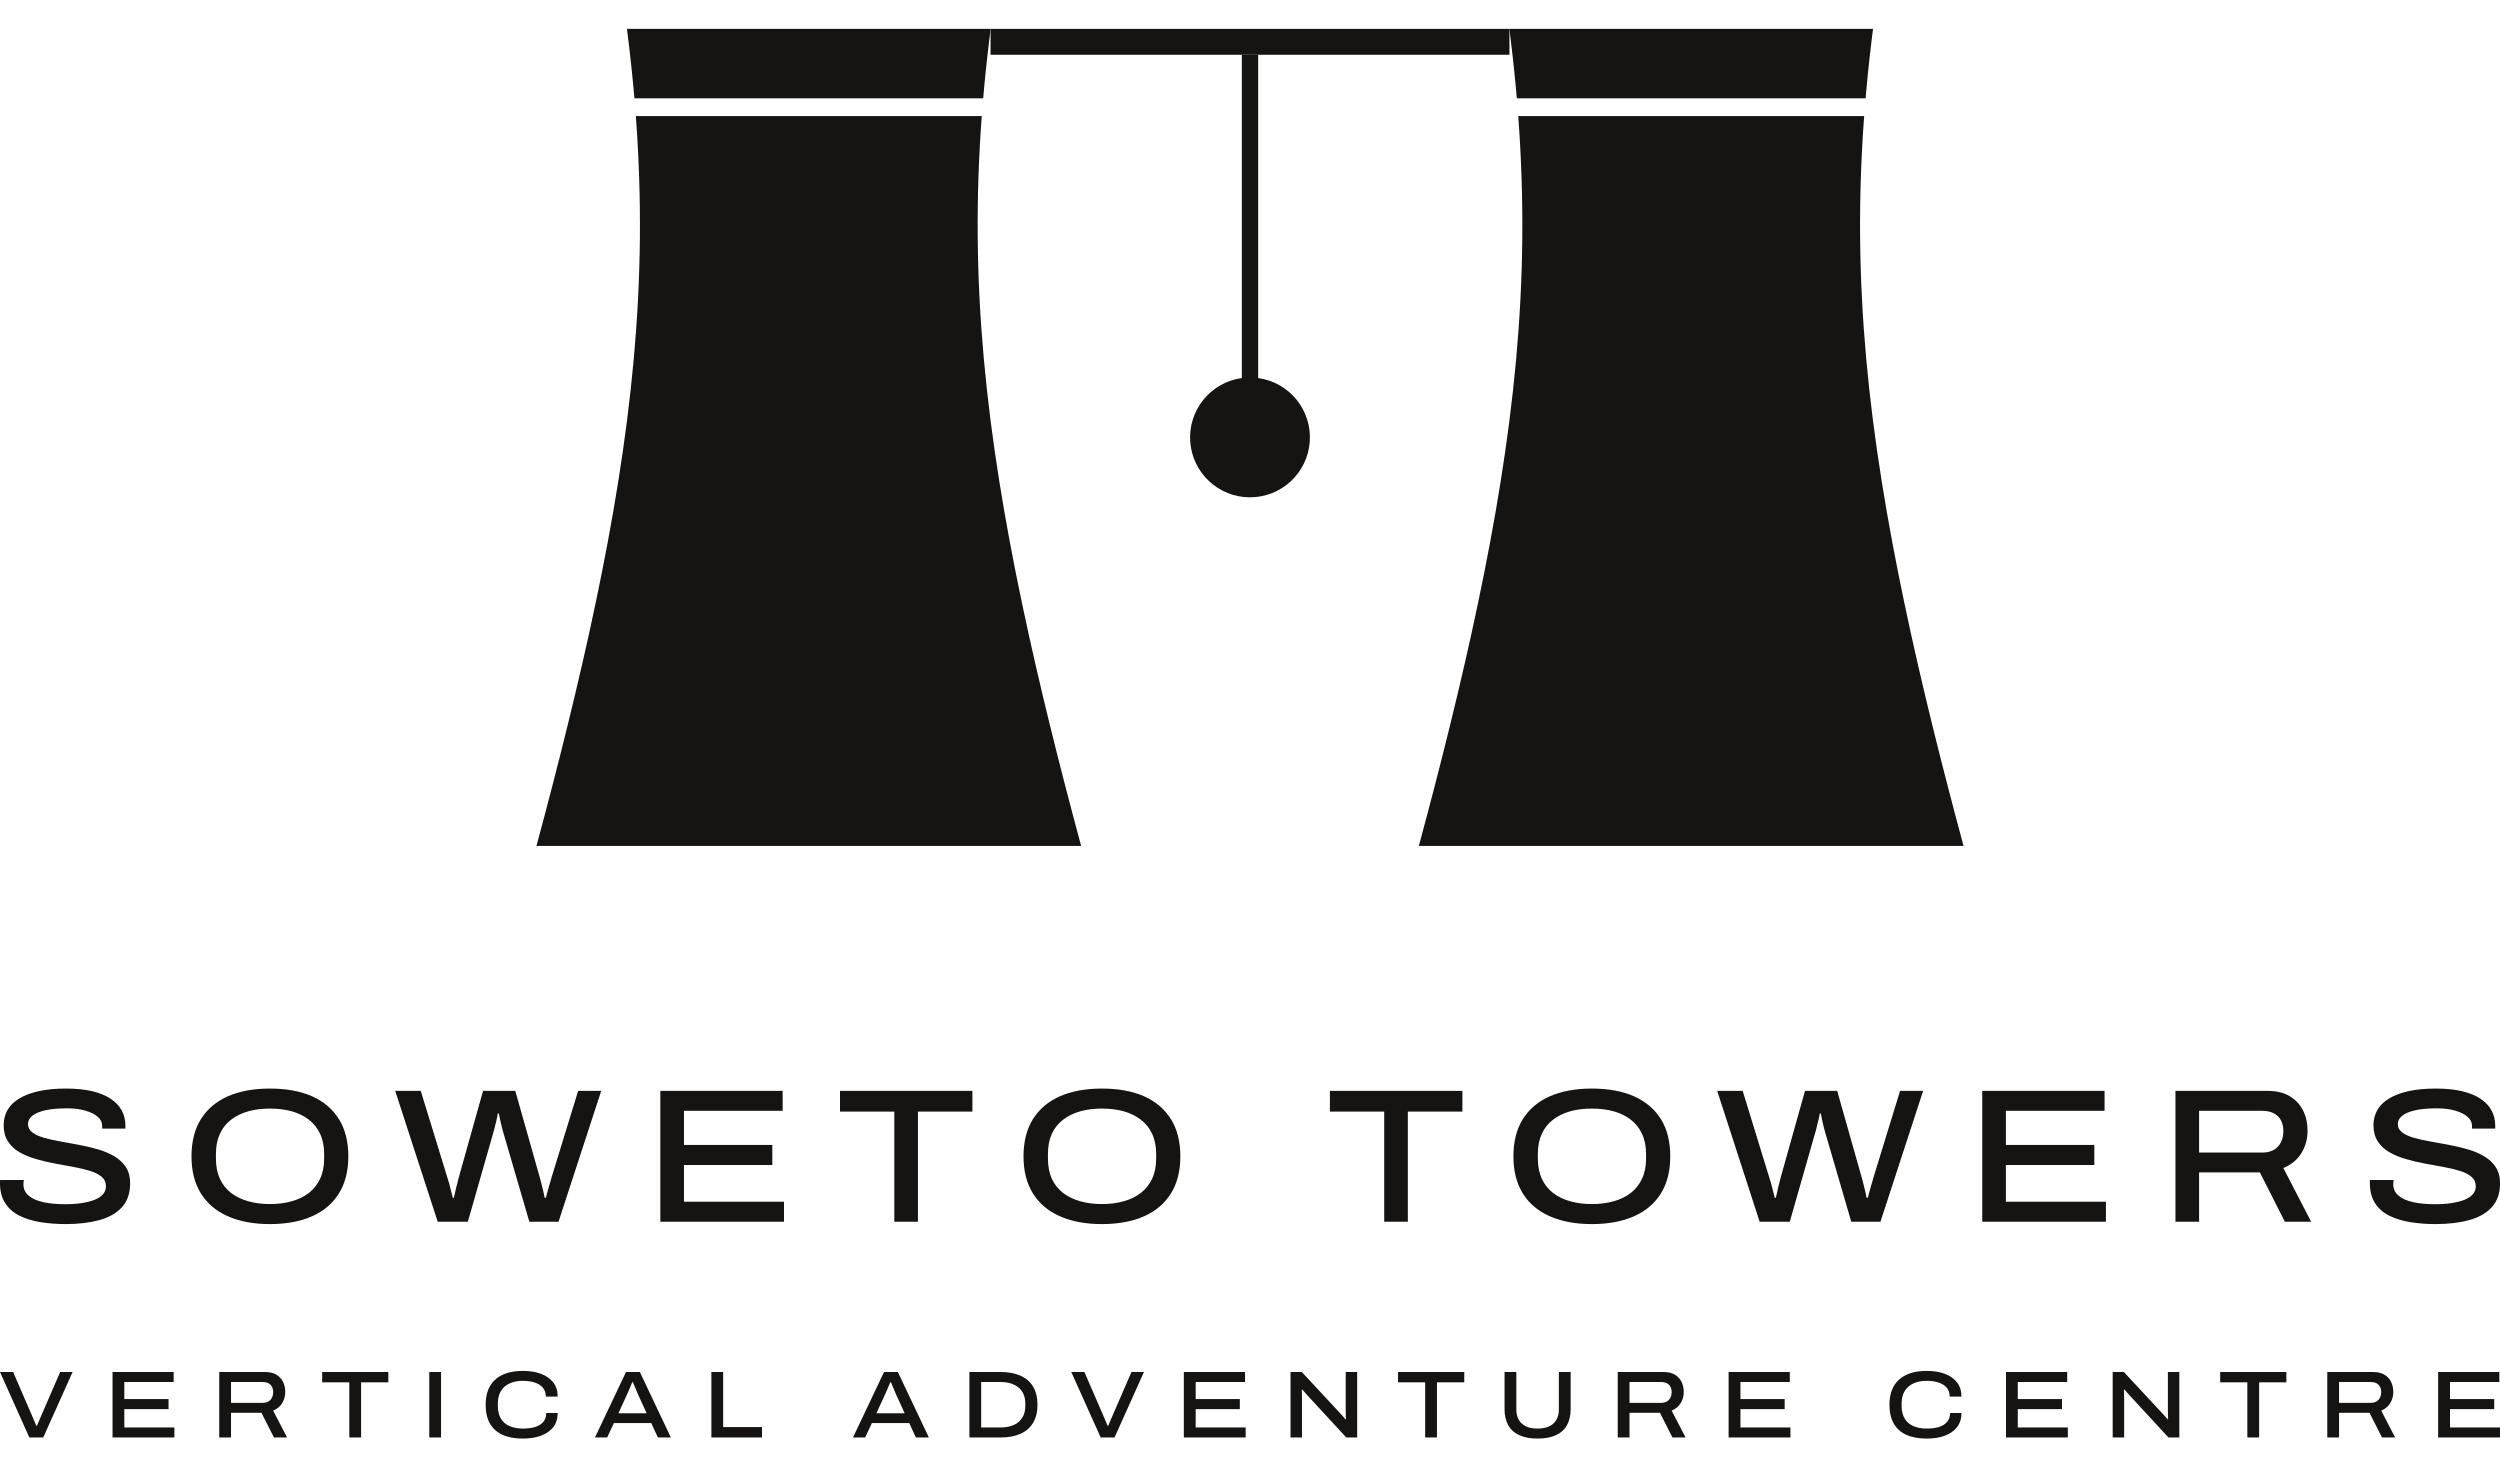
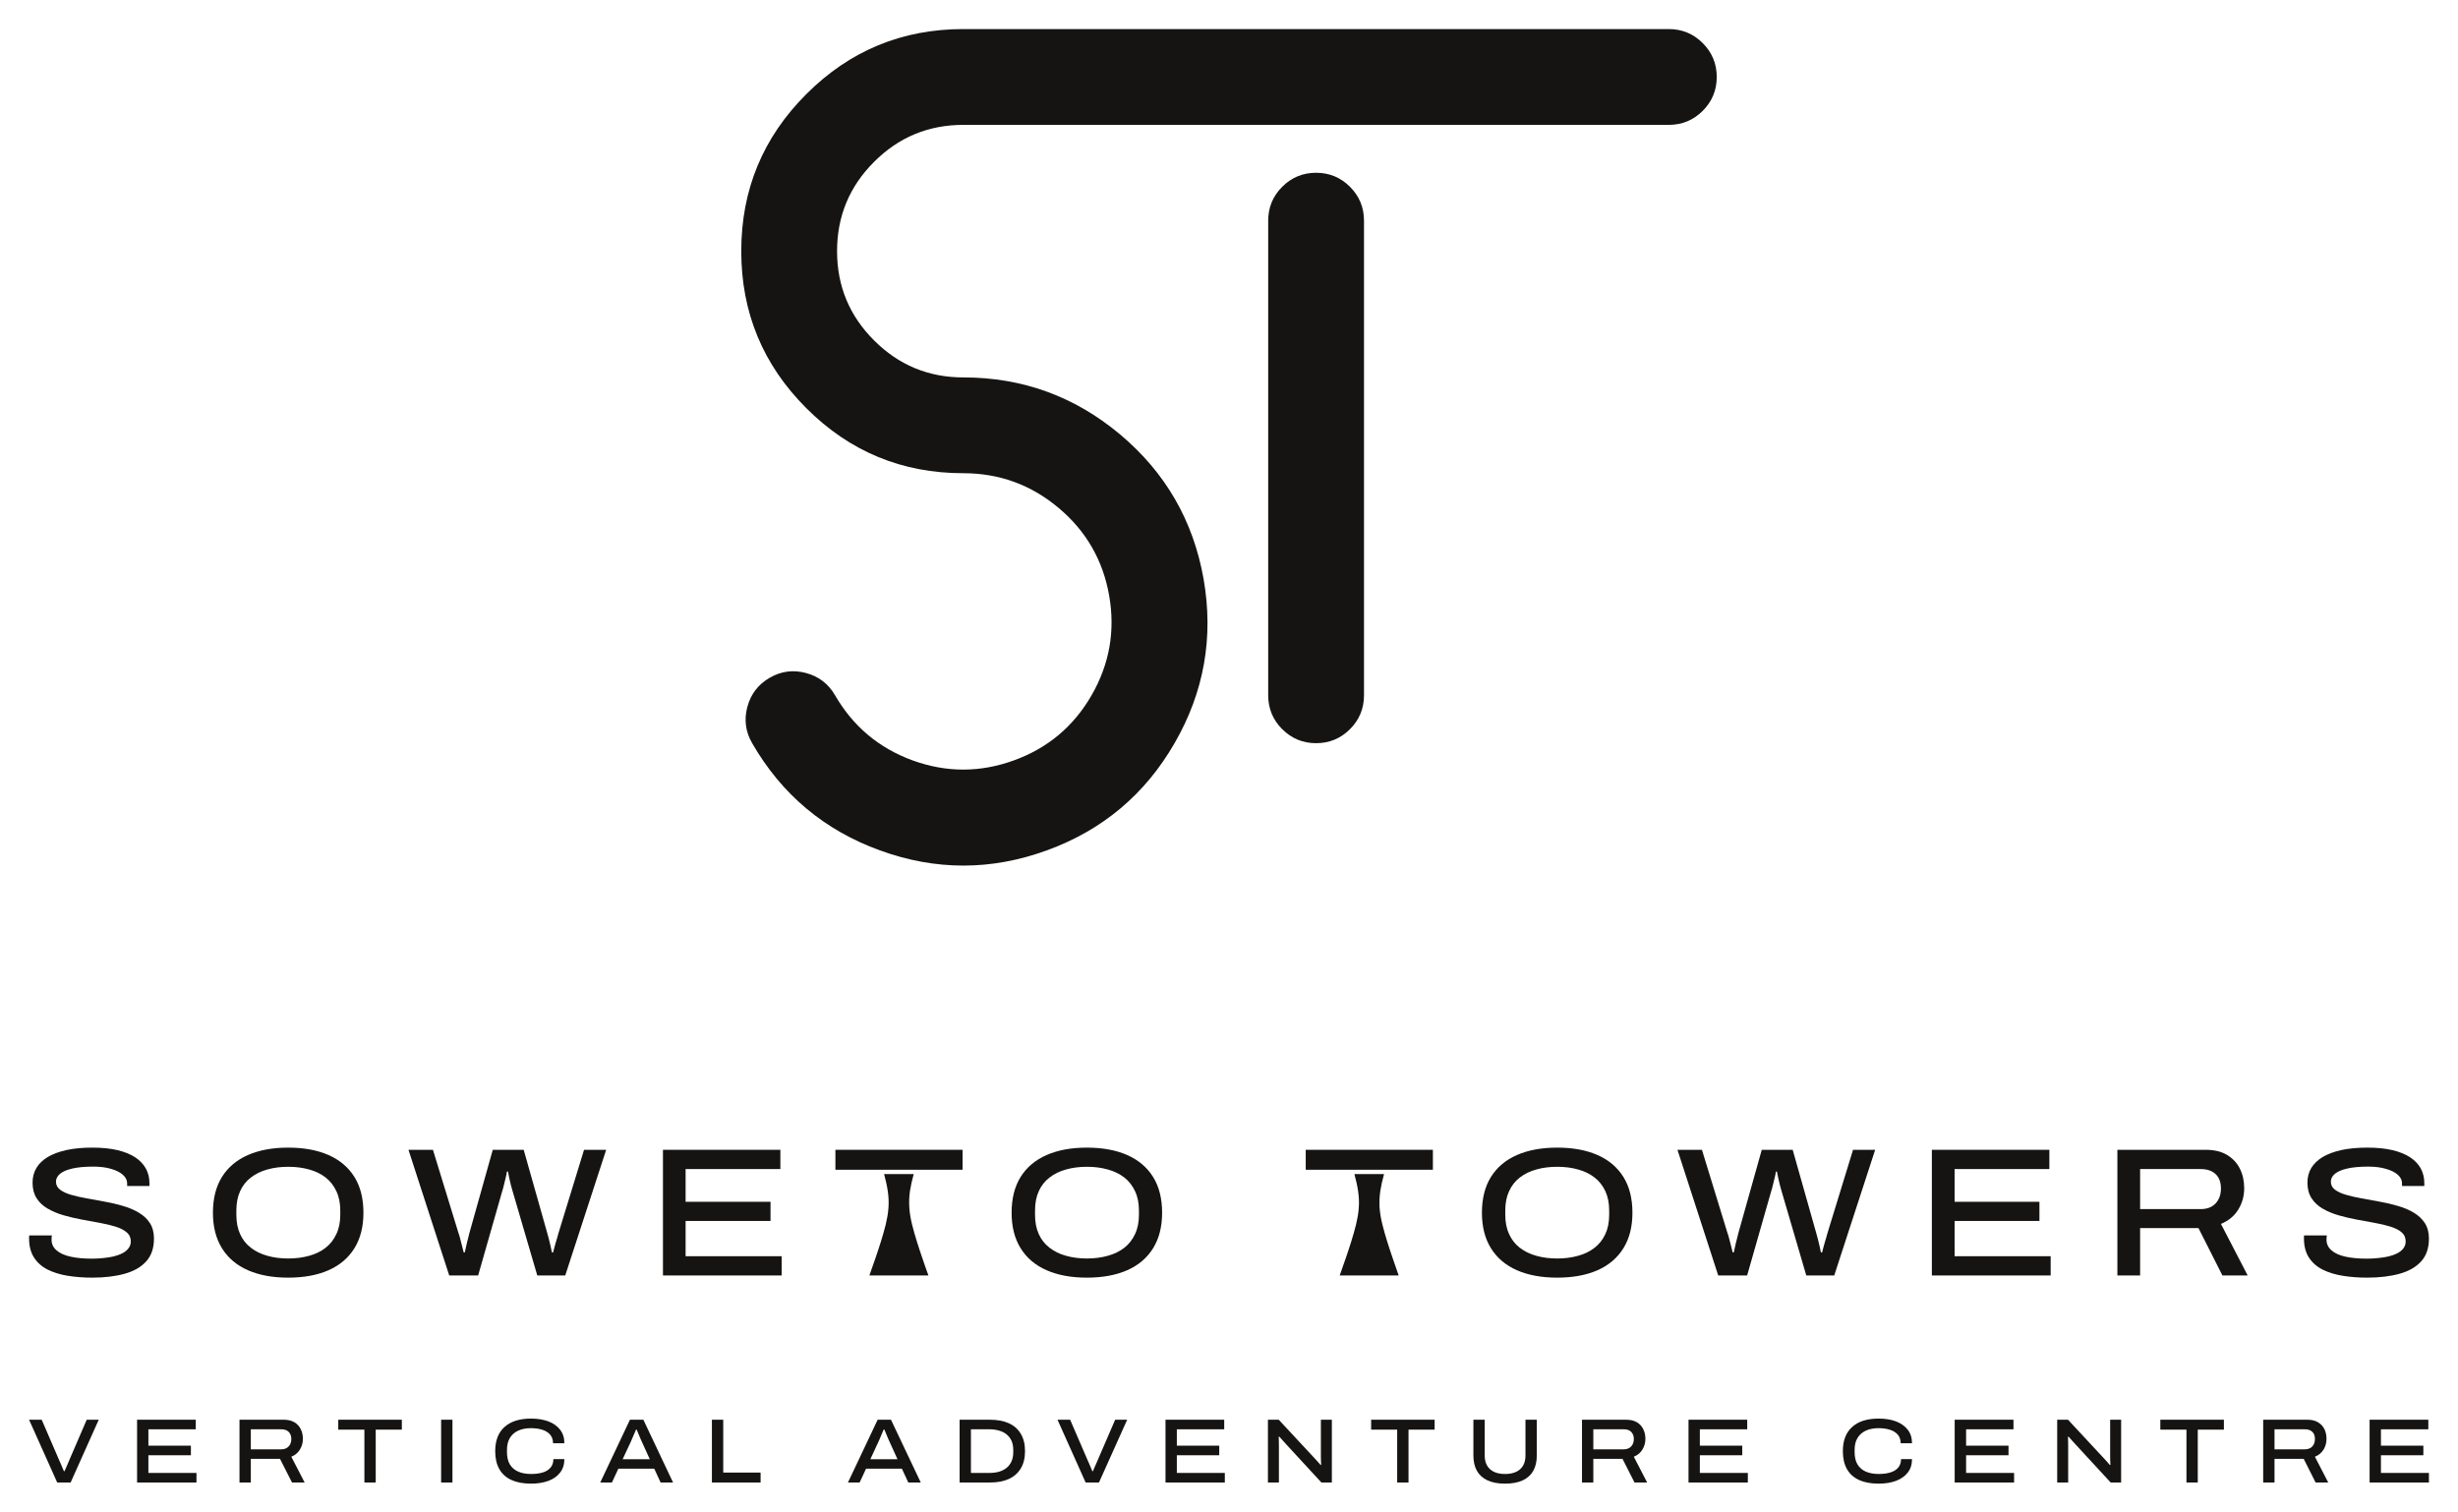
- <svg xmlns="http://www.w3.org/2000/svg" viewBox="0 -3.517 312.102 182.882" width="1248" height="732" role="img" aria-label="Soweto Towers">
-   <g transform="translate(66.971 0)">
-     <path fill="#151412" d="M0 102 C1.367 96.938 2.683 91.876 3.925 86.813 C5.168 81.751 6.337 76.689 7.399 71.627 C8.462 66.564 9.418 61.502 10.223 56.44 C11.029 51.378 11.684 46.316 12.144 41.253 C12.604 36.191 12.868 31.129 12.913 26.067 C12.958 21.004 12.784 15.942 12.407 10.88 L55.593 10.88 C55.216 15.942 55.042 21.004 55.087 26.067 C55.132 31.129 55.396 36.191 55.856 41.253 C56.316 46.316 56.971 51.378 57.777 56.44 C58.582 61.502 59.538 66.564 60.601 71.627 C61.663 76.689 62.832 81.751 64.075 86.813 C65.317 91.876 66.633 96.938 68 102 Z" />
-     <path fill="#151412" d="M110.16 102 C111.527 96.938 112.843 91.876 114.085 86.813 C115.328 81.751 116.497 76.689 117.559 71.627 C118.622 66.564 119.578 61.502 120.383 56.44 C121.189 51.378 121.844 46.316 122.304 41.253 C122.764 36.191 123.028 31.129 123.073 26.067 C123.118 21.004 122.944 15.942 122.567 10.88 L165.753 10.88 C165.376 15.942 165.202 21.004 165.247 26.067 C165.292 31.129 165.556 36.191 166.016 41.253 C166.476 46.316 167.131 51.378 167.937 56.44 C168.742 61.502 169.698 66.564 170.761 71.627 C171.823 76.689 172.992 81.751 174.235 86.813 C175.477 91.876 176.793 96.938 178.16 102 Z" />
-     <path fill="#151412" d="M12.229 8.67 C12.188 8.188 12.145 7.707 12.1 7.225 C12.055 6.743 12.008 6.262 11.96 5.78 C11.911 5.298 11.861 4.817 11.809 4.335 C11.758 3.853 11.704 3.372 11.649 2.89 C11.594 2.408 11.537 1.927 11.479 1.445 C11.421 0.963 11.361 0.482 11.299 0 L56.701 0 C56.639 0.482 56.579 0.963 56.521 1.445 C56.463 1.927 56.406 2.408 56.351 2.89 C56.296 3.372 56.242 3.853 56.191 4.335 C56.139 4.817 56.089 5.298 56.04 5.78 C55.992 6.262 55.945 6.743 55.9 7.225 C55.855 7.707 55.812 8.188 55.771 8.67 Z" />
-     <path fill="#151412" d="M122.389 8.67 C122.348 8.188 122.305 7.707 122.26 7.225 C122.215 6.743 122.168 6.262 122.12 5.78 C122.071 5.298 122.021 4.817 121.969 4.335 C121.918 3.853 121.864 3.372 121.809 2.89 C121.754 2.408 121.697 1.927 121.639 1.445 C121.581 0.963 121.521 0.482 121.459 0 L166.861 0 C166.799 0.482 166.739 0.963 166.681 1.445 C166.623 1.927 166.566 2.408 166.511 2.89 C166.456 3.372 166.402 3.853 166.351 4.335 C166.299 4.817 166.249 5.298 166.2 5.78 C166.152 6.262 166.105 6.743 166.06 7.225 C166.015 7.707 165.972 8.188 165.931 8.67 Z" />
-     <path fill="#151412" d="M56.691 0 H121.469 V3.23 H56.691 Z" />
-     <path fill="#151412" d="M88.06 3.22 H90.1 V43.59 A7.48 7.48 0 1 1 88.06 43.59 Z" />
-   </g>
-   <g transform="translate(-1.404 148.92)">
-     <path fill="#151412" d="M9.61 0.29Q7.95 0.29 6.46 0.05Q4.97 -0.19 3.83 -0.76Q2.69 -1.33 2.05 -2.33Q1.4 -3.33 1.4 -4.85Q1.4 -4.95 1.4 -5.04Q1.4 -5.14 1.43 -5.21H4.38Q4.35 -5.11 4.34 -4.97Q4.33 -4.83 4.33 -4.66Q4.33 -3.83 4.97 -3.27Q5.61 -2.71 6.79 -2.45Q7.97 -2.19 9.59 -2.19Q10.32 -2.19 11.05 -2.26Q11.78 -2.33 12.42 -2.49Q13.06 -2.64 13.56 -2.9Q14.06 -3.16 14.35 -3.54Q14.63 -3.93 14.63 -4.42Q14.63 -5.16 14.1 -5.61Q13.56 -6.07 12.64 -6.35Q11.73 -6.64 10.6 -6.84Q9.47 -7.04 8.26 -7.27Q7.04 -7.49 5.9 -7.83Q4.76 -8.16 3.84 -8.68Q2.93 -9.21 2.39 -10.04Q1.86 -10.87 1.86 -12.06Q1.86 -13.13 2.36 -13.98Q2.85 -14.82 3.83 -15.4Q4.81 -15.99 6.26 -16.31Q7.71 -16.63 9.63 -16.63Q11.51 -16.63 12.92 -16.3Q14.32 -15.96 15.24 -15.34Q16.15 -14.73 16.61 -13.88Q17.06 -13.04 17.06 -12.01V-11.63H14.16V-11.99Q14.16 -12.61 13.61 -13.1Q13.06 -13.58 12.07 -13.87Q11.09 -14.16 9.78 -14.16Q8.11 -14.16 7.03 -13.91Q5.95 -13.66 5.42 -13.22Q4.9 -12.78 4.9 -12.2Q4.9 -11.56 5.44 -11.16Q5.97 -10.75 6.88 -10.49Q7.78 -10.23 8.92 -10.03Q10.06 -9.83 11.28 -9.6Q12.49 -9.37 13.63 -9.04Q14.77 -8.71 15.68 -8.17Q16.58 -7.64 17.12 -6.82Q17.65 -6 17.65 -4.81Q17.65 -2.95 16.64 -1.83Q15.63 -0.71 13.81 -0.21Q11.99 0.29 9.61 0.29Z M35.09 0.29Q32.07 0.29 29.87 -0.68Q27.67 -1.64 26.49 -3.53Q25.31 -5.42 25.31 -8.16Q25.31 -10.94 26.49 -12.82Q27.67 -14.7 29.87 -15.67Q32.07 -16.63 35.09 -16.63Q38.16 -16.63 40.35 -15.67Q42.54 -14.7 43.71 -12.82Q44.89 -10.94 44.89 -8.16Q44.89 -5.42 43.71 -3.53Q42.54 -1.64 40.35 -0.68Q38.16 0.29 35.09 0.29ZM35.11 -2.21Q36.59 -2.21 37.83 -2.56Q39.06 -2.9 39.97 -3.6Q40.87 -4.31 41.37 -5.38Q41.87 -6.45 41.87 -7.9V-8.45Q41.87 -9.9 41.37 -10.97Q40.87 -12.04 39.97 -12.74Q39.06 -13.44 37.83 -13.79Q36.59 -14.13 35.11 -14.13Q33.62 -14.13 32.39 -13.79Q31.17 -13.44 30.25 -12.74Q29.33 -12.04 28.85 -10.97Q28.36 -9.9 28.36 -8.45V-7.9Q28.36 -6.45 28.85 -5.38Q29.33 -4.31 30.25 -3.6Q31.17 -2.9 32.39 -2.56Q33.62 -2.21 35.11 -2.21Z M56.05 0 50.74 -16.34H53.93L57.26 -5.5Q57.36 -5.23 57.48 -4.78Q57.6 -4.33 57.71 -3.85Q57.83 -3.38 57.93 -3H58.07Q58.14 -3.28 58.21 -3.63Q58.29 -3.97 58.37 -4.33Q58.45 -4.69 58.54 -4.98Q58.62 -5.28 58.67 -5.5L61.71 -16.34H65.73L68.8 -5.5Q68.87 -5.23 68.99 -4.78Q69.11 -4.33 69.22 -3.85Q69.32 -3.38 69.4 -3H69.56Q69.63 -3.28 69.72 -3.63Q69.8 -3.97 69.91 -4.32Q70.01 -4.66 70.1 -4.96Q70.18 -5.26 70.25 -5.5L73.58 -16.34H76.46L71.13 0H67.49L64.28 -10.99Q64.19 -11.3 64.07 -11.75Q63.95 -12.2 63.85 -12.68Q63.76 -13.16 63.69 -13.51H63.54Q63.5 -13.13 63.38 -12.66Q63.26 -12.18 63.15 -11.73Q63.04 -11.28 62.95 -10.99L59.81 0Z M83.84 0V-16.34H99.11V-13.85H86.79V-9.59H97.82V-7.09H86.79V-2.5H99.28V0Z M113.05 0V-13.75H106.27V-16.34H122.8V-13.75H116V0Z M138.96 0.29Q135.94 0.29 133.74 -0.68Q131.54 -1.64 130.36 -3.53Q129.18 -5.42 129.18 -8.16Q129.18 -10.94 130.36 -12.82Q131.54 -14.7 133.74 -15.67Q135.94 -16.63 138.96 -16.63Q142.03 -16.63 144.22 -15.67Q146.4 -14.7 147.58 -12.82Q148.76 -10.94 148.76 -8.16Q148.76 -5.42 147.58 -3.53Q146.4 -1.64 144.22 -0.68Q142.03 0.29 138.96 0.29ZM138.98 -2.21Q140.46 -2.21 141.69 -2.56Q142.93 -2.9 143.83 -3.6Q144.74 -4.31 145.24 -5.38Q145.74 -6.45 145.74 -7.9V-8.45Q145.74 -9.9 145.24 -10.97Q144.74 -12.04 143.83 -12.74Q142.93 -13.44 141.69 -13.79Q140.46 -14.13 138.98 -14.13Q137.48 -14.13 136.26 -13.79Q135.03 -13.44 134.12 -12.74Q133.2 -12.04 132.71 -10.97Q132.23 -9.9 132.23 -8.45V-7.9Q132.23 -6.45 132.71 -5.38Q133.2 -4.31 134.12 -3.6Q135.03 -2.9 136.26 -2.56Q137.48 -2.21 138.98 -2.21Z M174.21 0V-13.75H167.43V-16.34H183.97V-13.75H177.16V0Z M200.12 0.29Q197.1 0.29 194.9 -0.68Q192.7 -1.64 191.52 -3.53Q190.34 -5.42 190.34 -8.16Q190.34 -10.94 191.52 -12.82Q192.7 -14.7 194.9 -15.67Q197.1 -16.63 200.12 -16.63Q203.19 -16.63 205.38 -15.67Q207.57 -14.7 208.75 -12.82Q209.92 -10.94 209.92 -8.16Q209.92 -5.42 208.75 -3.53Q207.57 -1.64 205.38 -0.68Q203.19 0.29 200.12 0.29ZM200.15 -2.21Q201.62 -2.21 202.86 -2.56Q204.1 -2.9 205 -3.6Q205.9 -4.31 206.4 -5.38Q206.9 -6.45 206.9 -7.9V-8.45Q206.9 -9.9 206.4 -10.97Q205.9 -12.04 205 -12.74Q204.1 -13.44 202.86 -13.79Q201.62 -14.13 200.15 -14.13Q198.65 -14.13 197.42 -13.79Q196.2 -13.44 195.28 -12.74Q194.37 -12.04 193.88 -10.97Q193.39 -9.9 193.39 -8.45V-7.9Q193.39 -6.45 193.88 -5.38Q194.37 -4.31 195.28 -3.6Q196.2 -2.9 197.42 -2.56Q198.65 -2.21 200.15 -2.21Z M221.08 0 215.78 -16.34H218.96L222.29 -5.5Q222.39 -5.23 222.51 -4.78Q222.63 -4.33 222.75 -3.85Q222.87 -3.38 222.96 -3H223.1Q223.17 -3.28 223.25 -3.63Q223.32 -3.97 223.4 -4.33Q223.48 -4.69 223.57 -4.98Q223.65 -5.28 223.7 -5.5L226.74 -16.34H230.76L233.83 -5.5Q233.9 -5.23 234.02 -4.78Q234.14 -4.33 234.25 -3.85Q234.36 -3.38 234.43 -3H234.59Q234.67 -3.28 234.75 -3.63Q234.83 -3.97 234.94 -4.32Q235.05 -4.66 235.13 -4.96Q235.21 -5.26 235.28 -5.5L238.61 -16.34H241.49L236.16 0H232.52L229.31 -10.99Q229.22 -11.3 229.1 -11.75Q228.98 -12.2 228.88 -12.68Q228.79 -13.16 228.72 -13.51H228.58Q228.53 -13.13 228.41 -12.66Q228.29 -12.18 228.18 -11.73Q228.08 -11.28 227.98 -10.99L224.84 0Z M248.87 0V-16.34H264.14V-13.85H251.82V-9.59H262.86V-7.09H251.82V-2.5H264.31V0Z M272.99 0V-16.34H284.46Q286.15 -16.34 287.25 -15.68Q288.36 -15.01 288.92 -13.89Q289.48 -12.78 289.48 -11.35Q289.48 -9.83 288.72 -8.58Q287.96 -7.33 286.46 -6.71L289.93 0H286.65L283.53 -6.16H275.94V0ZM275.94 -8.64H283.82Q285.08 -8.64 285.77 -9.37Q286.46 -10.11 286.46 -11.32Q286.46 -12.11 286.16 -12.67Q285.86 -13.23 285.27 -13.54Q284.67 -13.85 283.82 -13.85H275.94Z M305.46 0.29Q303.8 0.29 302.31 0.05Q300.83 -0.19 299.68 -0.76Q298.54 -1.33 297.9 -2.33Q297.26 -3.33 297.26 -4.85Q297.26 -4.95 297.26 -5.04Q297.26 -5.14 297.28 -5.21H300.23Q300.21 -5.11 300.2 -4.97Q300.18 -4.83 300.18 -4.66Q300.18 -3.83 300.83 -3.27Q301.47 -2.71 302.65 -2.45Q303.82 -2.19 305.44 -2.19Q306.18 -2.19 306.9 -2.26Q307.63 -2.33 308.27 -2.49Q308.91 -2.64 309.41 -2.9Q309.91 -3.16 310.2 -3.54Q310.48 -3.93 310.48 -4.42Q310.48 -5.16 309.95 -5.61Q309.41 -6.07 308.5 -6.35Q307.58 -6.64 306.45 -6.84Q305.32 -7.04 304.11 -7.27Q302.9 -7.49 301.75 -7.83Q300.61 -8.16 299.7 -8.68Q298.78 -9.21 298.24 -10.04Q297.71 -10.87 297.71 -12.06Q297.71 -13.13 298.21 -13.98Q298.71 -14.82 299.68 -15.4Q300.66 -15.99 302.11 -16.31Q303.56 -16.63 305.49 -16.63Q307.37 -16.63 308.77 -16.3Q310.18 -15.96 311.09 -15.34Q312.01 -14.73 312.46 -13.88Q312.91 -13.04 312.91 -12.01V-11.63H310.01V-11.99Q310.01 -12.61 309.46 -13.1Q308.91 -13.58 307.93 -13.87Q306.94 -14.16 305.63 -14.16Q303.97 -14.16 302.88 -13.91Q301.8 -13.66 301.28 -13.22Q300.75 -12.78 300.75 -12.2Q300.75 -11.56 301.29 -11.16Q301.82 -10.75 302.73 -10.49Q303.63 -10.23 304.77 -10.03Q305.92 -9.83 307.13 -9.6Q308.34 -9.37 309.49 -9.04Q310.63 -8.71 311.53 -8.17Q312.44 -7.64 312.97 -6.82Q313.51 -6 313.51 -4.81Q313.51 -2.95 312.49 -1.83Q311.48 -0.71 309.66 -0.21Q307.84 0.29 305.46 0.29Z" />
-   </g>
-   <g transform="translate(-0.19 175.848)">
-     <path fill="#151412" d="M3.85 0 0.19 -8.17H1.83L4.06 -3.02Q4.16 -2.8 4.28 -2.51Q4.4 -2.22 4.52 -1.94Q4.64 -1.67 4.72 -1.47H4.81Q4.89 -1.67 5 -1.93Q5.11 -2.2 5.24 -2.49Q5.36 -2.77 5.47 -3.02L7.7 -8.17H9.25L5.59 0Z M14.24 0V-8.17H21.87V-6.92H15.71V-4.79H21.23V-3.54H15.71V-1.25H21.96V0Z M27.56 0V-8.17H33.29Q34.14 -8.17 34.69 -7.84Q35.24 -7.51 35.52 -6.95Q35.8 -6.39 35.8 -5.67Q35.8 -4.91 35.42 -4.29Q35.04 -3.66 34.29 -3.35L36.03 0H34.39L32.83 -3.08H29.03V0ZM29.03 -4.32H32.97Q33.6 -4.32 33.95 -4.69Q34.29 -5.06 34.29 -5.66Q34.29 -6.05 34.14 -6.33Q34 -6.61 33.7 -6.77Q33.4 -6.92 32.97 -6.92H29.03Z M43.8 0V-6.88H40.41V-8.17H48.67V-6.88H45.27V0Z M53.78 0V-8.17H55.25V0Z M65.48 0.14Q63.96 0.14 62.92 -0.33Q61.88 -0.81 61.35 -1.75Q60.82 -2.69 60.82 -4.09Q60.82 -6.14 62.02 -7.23Q63.23 -8.31 65.47 -8.31Q66.74 -8.31 67.72 -7.95Q68.7 -7.58 69.26 -6.87Q69.81 -6.16 69.81 -5.1H68.33Q68.33 -5.77 67.97 -6.2Q67.61 -6.64 66.96 -6.85Q66.31 -7.07 65.44 -7.07Q64.49 -7.07 63.8 -6.74Q63.1 -6.42 62.72 -5.79Q62.34 -5.16 62.34 -4.23V-3.95Q62.34 -2.99 62.72 -2.36Q63.1 -1.72 63.8 -1.42Q64.5 -1.11 65.47 -1.11Q66.36 -1.11 67.01 -1.31Q67.67 -1.52 68.03 -1.96Q68.38 -2.39 68.38 -3.05H69.81Q69.81 -2 69.26 -1.29Q68.7 -0.58 67.73 -0.22Q66.75 0.14 65.48 0.14Z M74.47 0 78.34 -8.17H80.07L83.94 0H82.32L81.49 -1.8H76.83L75.99 0ZM77.39 -3.02H80.92L79.88 -5.29Q79.82 -5.41 79.73 -5.64Q79.63 -5.88 79.53 -6.13Q79.42 -6.38 79.33 -6.59Q79.24 -6.8 79.21 -6.89H79.12Q79.02 -6.65 78.88 -6.33Q78.75 -6.02 78.63 -5.73Q78.5 -5.45 78.43 -5.28Z M89 0V-8.17H90.47V-1.3H95.32V0Z M106.68 0 110.55 -8.17H112.28L116.15 0H114.53L113.7 -1.8H109.04L108.2 0ZM109.6 -3.02H113.13L112.09 -5.29Q112.03 -5.41 111.94 -5.64Q111.84 -5.88 111.74 -6.13Q111.63 -6.38 111.54 -6.59Q111.45 -6.8 111.42 -6.89H111.33Q111.23 -6.65 111.1 -6.33Q110.96 -6.02 110.84 -5.73Q110.71 -5.45 110.64 -5.28Z M121.21 0V-8.17H125.14Q126.57 -8.17 127.59 -7.71Q128.62 -7.26 129.16 -6.35Q129.71 -5.44 129.71 -4.08Q129.71 -2.74 129.16 -1.83Q128.62 -0.92 127.59 -0.46Q126.57 0 125.14 0ZM122.68 -1.25H125.1Q125.77 -1.25 126.34 -1.41Q126.9 -1.57 127.31 -1.9Q127.72 -2.24 127.96 -2.75Q128.19 -3.26 128.19 -3.95V-4.21Q128.19 -4.91 127.96 -5.42Q127.72 -5.94 127.31 -6.26Q126.9 -6.59 126.34 -6.76Q125.77 -6.92 125.1 -6.92H122.68Z M137.6 0 133.93 -8.17H135.57L137.8 -3.02Q137.91 -2.8 138.02 -2.51Q138.14 -2.22 138.26 -1.94Q138.38 -1.67 138.46 -1.47H138.55Q138.63 -1.67 138.74 -1.93Q138.86 -2.2 138.98 -2.49Q139.11 -2.77 139.21 -3.02L141.44 -8.17H143L139.33 0Z M147.98 0V-8.17H155.62V-6.92H149.46V-4.79H154.97V-3.54H149.46V-1.25H155.7V0Z M161.3 0V-8.17H162.71L167.23 -3.31Q167.34 -3.19 167.51 -3Q167.68 -2.82 167.85 -2.63Q168.02 -2.44 168.14 -2.28H168.23Q168.21 -2.51 168.2 -2.81Q168.19 -3.12 168.19 -3.34V-8.17H169.62V0H168.26L163.72 -4.92Q163.48 -5.16 163.21 -5.48Q162.94 -5.79 162.78 -5.97H162.71Q162.71 -5.79 162.72 -5.47Q162.73 -5.15 162.73 -4.78V0Z M178.11 0V-6.88H174.72V-8.17H182.99V-6.88H179.58V0Z M192.13 0.14Q190.77 0.14 189.85 -0.29Q188.93 -0.71 188.48 -1.53Q188.02 -2.36 188.02 -3.51V-8.17H189.49V-3.52Q189.49 -2.36 190.18 -1.73Q190.87 -1.11 192.13 -1.11Q193.42 -1.11 194.11 -1.73Q194.8 -2.36 194.8 -3.52V-8.17H196.27V-3.51Q196.27 -2.36 195.81 -1.53Q195.36 -0.71 194.44 -0.29Q193.52 0.14 192.13 0.14Z M202.15 0V-8.17H207.88Q208.73 -8.17 209.28 -7.84Q209.83 -7.51 210.11 -6.95Q210.39 -6.39 210.39 -5.67Q210.39 -4.91 210.01 -4.29Q209.63 -3.66 208.88 -3.35L210.62 0H208.98L207.42 -3.08H203.62V0ZM203.62 -4.32H207.56Q208.19 -4.32 208.54 -4.69Q208.88 -5.06 208.88 -5.66Q208.88 -6.05 208.73 -6.33Q208.58 -6.61 208.29 -6.77Q207.99 -6.92 207.56 -6.92H203.62Z M215.99 0V-8.17H223.63V-6.92H217.47V-4.79H222.99V-3.54H217.47V-1.25H223.71V0Z M240.73 0.14Q239.21 0.14 238.17 -0.33Q237.13 -0.81 236.6 -1.75Q236.07 -2.69 236.07 -4.09Q236.07 -6.14 237.28 -7.23Q238.49 -8.31 240.72 -8.31Q242 -8.31 242.98 -7.95Q243.96 -7.58 244.51 -6.87Q245.06 -6.16 245.06 -5.1H243.59Q243.59 -5.77 243.23 -6.2Q242.86 -6.64 242.22 -6.85Q241.57 -7.07 240.7 -7.07Q239.75 -7.07 239.05 -6.74Q238.36 -6.42 237.97 -5.79Q237.59 -5.16 237.59 -4.23V-3.95Q237.59 -2.99 237.97 -2.36Q238.36 -1.72 239.06 -1.42Q239.76 -1.11 240.72 -1.11Q241.61 -1.11 242.27 -1.31Q242.92 -1.52 243.28 -1.96Q243.64 -2.39 243.64 -3.05H245.06Q245.06 -2 244.51 -1.29Q243.96 -0.58 242.98 -0.22Q242.01 0.14 240.73 0.14Z M250.62 0V-8.17H258.26V-6.92H252.09V-4.79H257.61V-3.54H252.09V-1.25H258.34V0Z M263.94 0V-8.17H265.34L269.86 -3.31Q269.98 -3.19 270.15 -3Q270.32 -2.82 270.49 -2.63Q270.66 -2.44 270.78 -2.28H270.86Q270.85 -2.51 270.84 -2.81Q270.83 -3.12 270.83 -3.34V-8.17H272.26V0H270.9L266.36 -4.92Q266.12 -5.16 265.85 -5.48Q265.58 -5.79 265.42 -5.97H265.34Q265.34 -5.79 265.36 -5.47Q265.37 -5.15 265.37 -4.78V0Z M280.75 0V-6.88H277.36V-8.17H285.62V-6.88H282.22V0Z M290.73 0V-8.17H296.46Q297.31 -8.17 297.86 -7.84Q298.41 -7.51 298.69 -6.95Q298.97 -6.39 298.97 -5.67Q298.97 -4.91 298.59 -4.29Q298.21 -3.66 297.46 -3.35L299.2 0H297.56L296 -3.08H292.2V0ZM292.2 -4.32H296.14Q296.77 -4.32 297.11 -4.69Q297.46 -5.06 297.46 -5.66Q297.46 -6.05 297.31 -6.33Q297.16 -6.61 296.87 -6.77Q296.57 -6.92 296.14 -6.92H292.2Z M304.57 0V-8.17H312.21V-6.92H306.05V-4.79H311.57V-3.54H306.05V-1.25H312.29V0Z" />
-   </g>
+ <svg xmlns="http://www.w3.org/2000/svg" viewBox="-3.338 -3.338 282.216 173.571" role="img" aria-label="Soweto Towers">
+   <path fill="#151412" transform="translate(107.27 45.5)" d="M81 -34.5H0Q-6.01 -34.5 -10.25 -30.25Q-14.5 -26.01 -14.5 -20Q-14.5 -13.99 -10.25 -9.75Q-6.01 -5.5 0 -5.5Q10.19 -5.5 18 1.05Q25.8 7.6 27.58 17.63Q29.34 27.68 24.25 36.5Q19.16 45.33 9.58 48.81Q0 52.3 -9.58 48.81Q-19.16 45.33 -24.25 36.5Q-25.39 34.53 -24.8 32.33Q-24.21 30.13 -22.24 28.99Q-20.27 27.85 -18.07 28.44Q-15.87 29.03 -14.73 31Q-11.63 36.36 -5.82 38.48Q0 40.59 5.82 38.47Q11.63 36.36 14.72 31Q17.81 25.64 16.74 19.55Q15.67 13.45 10.93 9.48Q6.19 5.5 0 5.5Q-10.57 5.5 -18.03 -1.97Q-25.5 -9.43 -25.5 -20Q-25.5 -30.57 -18.03 -38.03Q-10.57 -45.5 0 -45.5H81Q83.28 -45.5 84.89 -43.89Q86.5 -42.28 86.5 -40Q86.5 -37.72 84.89 -36.11Q83.28 -34.5 81 -34.5Z" />
+   <path fill="#151412" transform="translate(107.27 45.5)" d="M46 -23.5V31Q46 33.28 44.39 34.89Q42.78 36.5 40.5 36.5Q38.22 36.5 36.61 34.89Q35 33.28 35 31V-23.5Q35 -25.78 36.61 -27.39Q38.22 -29 40.5 -29Q42.78 -29 44.39 -27.39Q46 -25.78 46 -23.5Z" />
+   <path fill="#151412" transform="translate(0 128.713) translate(-1.24 14.408)" d="M8.49 0.25Q7.02 0.25 5.7 0.04Q4.39 -0.17 3.38 -0.67Q2.37 -1.18 1.81 -2.06Q1.24 -2.94 1.24 -4.28V-4.45Q1.24 -4.54 1.26 -4.6H3.86Q3.84 -4.52 3.83 -4.39Q3.82 -4.26 3.82 -4.12Q3.82 -3.38 4.39 -2.89Q4.96 -2.39 6 -2.16Q7.04 -1.93 8.46 -1.93Q9.12 -1.93 9.76 -2Q10.4 -2.06 10.96 -2.19Q11.53 -2.33 11.97 -2.56Q12.41 -2.79 12.66 -3.13Q12.92 -3.47 12.92 -3.91Q12.92 -4.56 12.44 -4.96Q11.97 -5.36 11.16 -5.61Q10.35 -5.86 9.36 -6.04Q8.36 -6.22 7.29 -6.42Q6.22 -6.62 5.21 -6.91Q4.2 -7.2 3.39 -7.67Q2.58 -8.13 2.11 -8.86Q1.64 -9.6 1.64 -10.65Q1.64 -11.59 2.08 -12.34Q2.52 -13.08 3.38 -13.6Q4.24 -14.11 5.52 -14.4Q6.81 -14.68 8.51 -14.68Q10.17 -14.68 11.4 -14.39Q12.64 -14.09 13.45 -13.55Q14.26 -13 14.66 -12.26Q15.06 -11.51 15.06 -10.61V-10.27H12.5V-10.59Q12.5 -11.13 12.01 -11.56Q11.53 -11.99 10.66 -12.24Q9.79 -12.5 8.63 -12.5Q7.16 -12.5 6.21 -12.28Q5.25 -12.06 4.79 -11.67Q4.33 -11.28 4.33 -10.77Q4.33 -10.21 4.8 -9.85Q5.27 -9.49 6.07 -9.26Q6.87 -9.03 7.88 -8.85Q8.88 -8.67 9.96 -8.47Q11.03 -8.28 12.03 -7.98Q13.04 -7.69 13.84 -7.21Q14.64 -6.74 15.11 -6.02Q15.58 -5.29 15.58 -4.24Q15.58 -2.6 14.69 -1.62Q13.8 -0.63 12.19 -0.19Q10.59 0.25 8.49 0.25Z" />
+   <path fill="#151412" transform="translate(0 128.713) translate(-1.24 14.408)" d="M30.98 0.25Q28.31 0.25 26.37 -0.6Q24.43 -1.45 23.39 -3.12Q22.35 -4.79 22.35 -7.2Q22.35 -9.66 23.39 -11.32Q24.43 -12.98 26.37 -13.83Q28.31 -14.68 30.98 -14.68Q33.69 -14.68 35.62 -13.83Q37.55 -12.98 38.59 -11.32Q39.63 -9.66 39.63 -7.2Q39.63 -4.79 38.59 -3.12Q37.55 -1.45 35.62 -0.6Q33.69 0.25 30.98 0.25ZM31 -1.95Q32.3 -1.95 33.4 -2.26Q34.49 -2.56 35.29 -3.18Q36.08 -3.8 36.52 -4.75Q36.97 -5.69 36.97 -6.97V-7.46Q36.97 -8.74 36.52 -9.68Q36.08 -10.63 35.29 -11.25Q34.49 -11.87 33.4 -12.17Q32.3 -12.48 31 -12.48Q29.68 -12.48 28.6 -12.17Q27.51 -11.87 26.71 -11.25Q25.9 -10.63 25.47 -9.68Q25.04 -8.74 25.04 -7.46V-6.97Q25.04 -5.69 25.47 -4.75Q25.9 -3.8 26.71 -3.18Q27.51 -2.56 28.6 -2.26Q29.68 -1.95 31 -1.95Z" />
+   <path fill="#151412" transform="translate(0 128.713) translate(-1.24 14.408)" d="M49.48 0 44.8 -14.43H47.61L50.55 -4.85Q50.64 -4.62 50.74 -4.22Q50.85 -3.82 50.95 -3.4Q51.06 -2.98 51.14 -2.65H51.27Q51.33 -2.9 51.39 -3.2L51.53 -3.82Q51.6 -4.14 51.68 -4.4Q51.75 -4.66 51.79 -4.85L54.48 -14.43H58.03L60.74 -4.85Q60.8 -4.62 60.91 -4.22Q61.01 -3.82 61.11 -3.4Q61.2 -2.98 61.27 -2.65H61.41Q61.48 -2.9 61.55 -3.2Q61.62 -3.51 61.72 -3.81Q61.81 -4.12 61.89 -4.38Q61.96 -4.64 62.02 -4.85L64.96 -14.43H67.5L62.8 0H59.59L56.75 -9.7Q56.67 -9.98 56.56 -10.38Q56.46 -10.77 56.37 -11.19Q56.29 -11.61 56.23 -11.93H56.1Q56.06 -11.59 55.95 -11.17Q55.85 -10.75 55.75 -10.35Q55.66 -9.96 55.57 -9.7L52.8 0Z" />
+   <path fill="#151412" transform="translate(0 128.713) translate(-1.24 14.408)" d="M74.02 0V-14.43H87.5V-12.22H76.62V-8.46H86.37V-6.26H76.62V-2.21H87.65V0Z" />
+   <path fill="#151412" transform="translate(0 128.713) translate(-1.24 14.408)" d="M93.82 -14.43H108.42V-12.14H93.82Z" />
+   <path fill="#151412" transform="translate(0 128.713) translate(-1.24 14.408)" d="M97.72 0C97.95 -0.65 98.18 -1.29 98.4 -1.94C98.62 -2.59 98.84 -3.23 99.04 -3.88C99.24 -4.53 99.43 -5.17 99.59 -5.82C99.74 -6.46 99.87 -7.11 99.91 -7.76C99.96 -8.4 99.93 -9.05 99.83 -9.7C99.74 -10.34 99.58 -10.99 99.41 -11.64H102.81C102.63 -10.99 102.48 -10.34 102.38 -9.7C102.29 -9.05 102.26 -8.4 102.31 -7.76C102.35 -7.11 102.47 -6.46 102.63 -5.82C102.79 -5.17 102.98 -4.53 103.18 -3.88C103.38 -3.23 103.6 -2.59 103.82 -1.94C104.04 -1.29 104.26 -0.65 104.5 0Z" />
+   <path fill="#151412" transform="translate(0 128.713) translate(-1.24 14.408)" d="M122.68 0.25Q120.01 0.25 118.07 -0.6Q116.13 -1.45 115.09 -3.12Q114.05 -4.79 114.05 -7.2Q114.05 -9.66 115.09 -11.32Q116.13 -12.98 118.07 -13.83Q120.01 -14.68 122.68 -14.68Q125.39 -14.68 127.32 -13.83Q129.25 -12.98 130.29 -11.32Q131.33 -9.66 131.33 -7.2Q131.33 -4.79 130.29 -3.12Q129.25 -1.45 127.32 -0.6Q125.39 0.25 122.68 0.25ZM122.7 -1.95Q124 -1.95 125.09 -2.26Q126.19 -2.56 126.99 -3.18Q127.78 -3.8 128.22 -4.75Q128.67 -5.69 128.67 -6.97V-7.46Q128.67 -8.74 128.22 -9.68Q127.78 -10.63 126.99 -11.25Q126.19 -11.87 125.09 -12.17Q124 -12.48 122.7 -12.48Q121.38 -12.48 120.3 -12.17Q119.21 -11.87 118.41 -11.25Q117.6 -10.63 117.17 -9.68Q116.74 -8.74 116.74 -7.46V-6.97Q116.74 -5.69 117.17 -4.75Q117.6 -3.8 118.41 -3.18Q119.21 -2.56 120.3 -2.26Q121.38 -1.95 122.7 -1.95Z" />
+   <path fill="#151412" transform="translate(0 128.713) translate(-1.24 14.408)" d="M147.82 -14.43H162.42V-12.14H147.82Z" />
+   <path fill="#151412" transform="translate(0 128.713) translate(-1.24 14.408)" d="M151.72 0C151.95 -0.65 152.18 -1.29 152.4 -1.94C152.62 -2.59 152.84 -3.23 153.04 -3.88C153.24 -4.53 153.43 -5.17 153.59 -5.82C153.74 -6.46 153.87 -7.11 153.91 -7.76C153.96 -8.4 153.93 -9.05 153.83 -9.7C153.74 -10.34 153.58 -10.99 153.41 -11.64H156.81C156.63 -10.99 156.48 -10.34 156.38 -9.7C156.29 -9.05 156.26 -8.4 156.3 -7.76C156.35 -7.11 156.47 -6.46 156.63 -5.82C156.79 -5.17 156.98 -4.53 157.18 -3.88C157.38 -3.23 157.6 -2.59 157.82 -1.94C158.04 -1.29 158.26 -0.65 158.49 0Z" />
+   <path fill="#151412" transform="translate(0 128.713) translate(-1.24 14.408)" d="M176.68 0.25Q174.01 0.25 172.07 -0.6Q170.13 -1.45 169.09 -3.12Q168.05 -4.79 168.05 -7.2Q168.05 -9.66 169.09 -11.32Q170.13 -12.98 172.07 -13.83Q174.01 -14.68 176.68 -14.68Q179.39 -14.68 181.32 -13.83Q183.25 -12.98 184.29 -11.32Q185.33 -9.66 185.33 -7.2Q185.33 -4.79 184.29 -3.12Q183.25 -1.45 181.32 -0.6Q179.39 0.25 176.68 0.25ZM176.7 -1.95Q178 -1.95 179.09 -2.26Q180.19 -2.56 180.98 -3.18Q181.78 -3.8 182.22 -4.75Q182.66 -5.69 182.66 -6.97V-7.46Q182.66 -8.74 182.22 -9.68Q181.78 -10.63 180.98 -11.25Q180.19 -11.87 179.09 -12.17Q178 -12.48 176.7 -12.48Q175.38 -12.48 174.29 -12.17Q173.21 -11.87 172.4 -11.25Q171.6 -10.63 171.17 -9.68Q170.73 -8.74 170.73 -7.46V-6.97Q170.73 -5.69 171.17 -4.75Q171.6 -3.8 172.4 -3.18Q173.21 -2.56 174.29 -2.26Q175.38 -1.95 176.7 -1.95Z" />
+   <path fill="#151412" transform="translate(0 128.713) translate(-1.24 14.408)" d="M195.18 0 190.5 -14.43H193.31L196.25 -4.85Q196.34 -4.62 196.44 -4.22Q196.55 -3.82 196.65 -3.4Q196.76 -2.98 196.84 -2.65H196.97Q197.03 -2.9 197.09 -3.2L197.23 -3.82Q197.3 -4.14 197.38 -4.4Q197.45 -4.66 197.49 -4.85L200.18 -14.43H203.73L206.44 -4.85Q206.5 -4.62 206.61 -4.22Q206.71 -3.82 206.81 -3.4Q206.9 -2.98 206.97 -2.65H207.11Q207.18 -2.9 207.25 -3.2Q207.32 -3.51 207.42 -3.81Q207.51 -4.12 207.59 -4.38Q207.66 -4.64 207.72 -4.85L210.66 -14.43H213.2L208.5 0H205.29L202.45 -9.7Q202.37 -9.98 202.26 -10.38Q202.16 -10.77 202.07 -11.19Q201.99 -11.61 201.92 -11.93H201.8Q201.76 -11.59 201.65 -11.17Q201.55 -10.75 201.45 -10.35Q201.36 -9.96 201.27 -9.7L198.5 0Z" />
+   <path fill="#151412" transform="translate(0 128.713) translate(-1.24 14.408)" d="M219.71 0V-14.43H233.2V-12.22H222.32V-8.46H232.06V-6.26H222.32V-2.21H233.35V0Z" />
+   <path fill="#151412" transform="translate(0 128.713) translate(-1.24 14.408)" d="M241.01 0V-14.43H251.14Q252.63 -14.43 253.6 -13.84Q254.58 -13.25 255.07 -12.27Q255.57 -11.28 255.57 -10.02Q255.57 -8.67 254.89 -7.57Q254.22 -6.47 252.9 -5.92L255.97 0H253.07L250.32 -5.44H243.62V0ZM243.62 -7.62H250.57Q251.68 -7.62 252.29 -8.28Q252.9 -8.93 252.9 -10Q252.9 -10.69 252.64 -11.18Q252.37 -11.68 251.85 -11.95Q251.32 -12.22 250.57 -12.22H243.62Z" />
+   <path fill="#151412" transform="translate(0 128.713) translate(-1.24 14.408)" d="M269.68 0.25Q268.21 0.25 266.9 0.04Q265.59 -0.17 264.58 -0.67Q263.57 -1.18 263 -2.06Q262.43 -2.94 262.43 -4.28V-4.45Q262.43 -4.54 262.46 -4.6H265.06Q265.04 -4.52 265.03 -4.39Q265.02 -4.26 265.02 -4.12Q265.02 -3.38 265.59 -2.89Q266.15 -2.39 267.19 -2.16Q268.23 -1.93 269.66 -1.93Q270.31 -1.93 270.95 -2Q271.59 -2.06 272.16 -2.19Q272.73 -2.33 273.17 -2.56Q273.61 -2.79 273.86 -3.13Q274.11 -3.47 274.11 -3.91Q274.11 -4.56 273.64 -4.96Q273.17 -5.36 272.36 -5.61Q271.55 -5.86 270.55 -6.04Q269.55 -6.22 268.48 -6.42Q267.41 -6.62 266.4 -6.91Q265.4 -7.2 264.59 -7.67Q263.78 -8.13 263.31 -8.86Q262.83 -9.6 262.83 -10.65Q262.83 -11.59 263.27 -12.34Q263.72 -13.08 264.58 -13.6Q265.44 -14.11 266.72 -14.4Q268 -14.68 269.7 -14.68Q271.36 -14.68 272.6 -14.39Q273.84 -14.09 274.65 -13.55Q275.46 -13 275.86 -12.26Q276.25 -11.51 276.25 -10.61V-10.27H273.69V-10.59Q273.69 -11.13 273.21 -11.56Q272.73 -11.99 271.85 -12.24Q270.98 -12.5 269.83 -12.5Q268.36 -12.5 267.4 -12.28Q266.45 -12.06 265.98 -11.67Q265.52 -11.28 265.52 -10.77Q265.52 -10.21 265.99 -9.85Q266.47 -9.49 267.27 -9.26Q268.06 -9.03 269.07 -8.85Q270.08 -8.67 271.15 -8.47Q272.22 -8.28 273.23 -7.98Q274.24 -7.69 275.04 -7.21Q275.83 -6.74 276.31 -6.02Q276.78 -5.29 276.78 -4.24Q276.78 -2.6 275.89 -1.62Q274.99 -0.63 273.39 -0.19Q271.78 0.25 269.68 0.25Z" />
+   <path fill="#151412" transform="translate(0 159.691) translate(-0.17 7.204)" d="M3.4 0 0.17 -7.21H1.62L3.58 -2.67Q3.68 -2.47 3.78 -2.22Q3.89 -1.96 3.99 -1.72Q4.1 -1.47 4.17 -1.3H4.24Q4.32 -1.47 4.42 -1.71Q4.52 -1.94 4.63 -2.19Q4.74 -2.45 4.83 -2.67L6.79 -7.21H8.17L4.94 0Z" />
+   <path fill="#151412" transform="translate(0 159.691) translate(-0.17 7.204)" d="M12.57 0V-7.21H19.31V-6.11H13.87V-4.23H18.75V-3.13H13.87V-1.1H19.39V0Z" />
+   <path fill="#151412" transform="translate(0 159.691) translate(-0.17 7.204)" d="M24.33 0V-7.21H29.39Q30.14 -7.21 30.63 -6.92Q31.12 -6.63 31.36 -6.13Q31.61 -5.64 31.61 -5.01Q31.61 -4.34 31.27 -3.79Q30.94 -3.23 30.28 -2.96L31.81 0H30.36L28.98 -2.72H25.63V0ZM25.63 -3.81H29.11Q29.67 -3.81 29.97 -4.14Q30.28 -4.46 30.28 -5Q30.28 -5.35 30.14 -5.59Q30.01 -5.84 29.75 -5.98Q29.49 -6.11 29.11 -6.11H25.63Z" />
+   <path fill="#151412" transform="translate(0 159.691) translate(-0.17 7.204)" d="M38.67 0V-6.07H35.67V-7.21H42.97V-6.07H39.97V0Z" />
+   <path fill="#151412" transform="translate(0 159.691) translate(-0.17 7.204)" d="M47.48 0V-7.21H48.78V0Z" />
+   <path fill="#151412" transform="translate(0 159.691) translate(-0.17 7.204)" d="M57.81 0.13Q56.47 0.13 55.55 -0.29Q54.63 -0.71 54.16 -1.54Q53.69 -2.37 53.69 -3.61Q53.69 -5.42 54.76 -6.38Q55.83 -7.34 57.8 -7.34Q58.92 -7.34 59.79 -7.02Q60.66 -6.69 61.14 -6.06Q61.63 -5.44 61.63 -4.51H60.33Q60.33 -5.09 60.01 -5.48Q59.69 -5.86 59.12 -6.05Q58.55 -6.24 57.78 -6.24Q56.94 -6.24 56.32 -5.95Q55.71 -5.67 55.37 -5.11Q55.04 -4.56 55.04 -3.74V-3.49Q55.04 -2.64 55.37 -2.08Q55.71 -1.52 56.33 -1.25Q56.95 -0.98 57.8 -0.98Q58.59 -0.98 59.17 -1.16Q59.74 -1.34 60.06 -1.73Q60.37 -2.11 60.37 -2.69H61.63Q61.63 -1.76 61.14 -1.14Q60.66 -0.51 59.8 -0.19Q58.93 0.13 57.81 0.13Z" />
+   <path fill="#151412" transform="translate(0 159.691) translate(-0.17 7.204)" d="M65.75 0 69.16 -7.21H70.7L74.11 0H72.68L71.95 -1.59H67.83L67.09 0ZM68.32 -2.67H71.44L70.53 -4.67Q70.48 -4.78 70.39 -4.98Q70.31 -5.19 70.21 -5.41Q70.12 -5.63 70.04 -5.82Q69.96 -6.01 69.93 -6.08H69.86Q69.76 -5.87 69.65 -5.59Q69.53 -5.31 69.42 -5.06Q69.31 -4.81 69.25 -4.66Z" />
+   <path fill="#151412" transform="translate(0 159.691) translate(-0.17 7.204)" d="M78.57 0V-7.21H79.87V-1.14H84.16V0Z" />
+   <path fill="#151412" transform="translate(0 159.691) translate(-0.17 7.204)" d="M94.19 0 97.6 -7.21H99.13L102.55 0H101.12L100.38 -1.59H96.27L95.53 0ZM96.76 -2.67H99.88L98.97 -4.67Q98.91 -4.78 98.83 -4.98Q98.74 -5.19 98.65 -5.41Q98.56 -5.63 98.48 -5.82Q98.4 -6.01 98.37 -6.08H98.29L98.08 -5.59Q97.97 -5.31 97.86 -5.06Q97.75 -4.81 97.68 -4.66Z" />
+   <path fill="#151412" transform="translate(0 159.691) translate(-0.17 7.204)" d="M107.01 0V-7.21H110.49Q111.75 -7.21 112.65 -6.81Q113.55 -6.41 114.03 -5.6Q114.52 -4.8 114.52 -3.6Q114.52 -2.42 114.03 -1.61Q113.55 -0.81 112.65 -0.4Q111.75 0 110.49 0ZM108.31 -1.1H110.44Q111.04 -1.1 111.54 -1.24Q112.04 -1.39 112.4 -1.68Q112.76 -1.97 112.97 -2.43Q113.17 -2.88 113.17 -3.49V-3.72Q113.17 -4.34 112.97 -4.79Q112.76 -5.24 112.4 -5.53Q112.04 -5.82 111.54 -5.96Q111.04 -6.11 110.44 -6.11H108.31Z" />
+   <path fill="#151412" transform="translate(0 159.691) translate(-0.17 7.204)" d="M121.48 0 118.25 -7.21H119.7L121.66 -2.67Q121.75 -2.47 121.86 -2.22Q121.96 -1.96 122.07 -1.72Q122.17 -1.47 122.25 -1.3H122.32Q122.39 -1.47 122.49 -1.71Q122.59 -1.94 122.7 -2.19Q122.81 -2.45 122.91 -2.67L124.87 -7.21H126.25L123.01 0Z" />
+   <path fill="#151412" transform="translate(0 159.691) translate(-0.17 7.204)" d="M130.65 0V-7.21H137.39V-6.11H131.95V-4.23H136.82V-3.13H131.95V-1.1H137.46V0Z" />
+   <path fill="#151412" transform="translate(0 159.691) translate(-0.17 7.204)" d="M142.41 0V-7.21H143.65L147.64 -2.92Q147.74 -2.81 147.89 -2.65Q148.04 -2.49 148.19 -2.32Q148.34 -2.15 148.45 -2.02H148.52Q148.51 -2.22 148.5 -2.48Q148.49 -2.75 148.49 -2.95V-7.21H149.75V0H148.55L144.54 -4.35Q144.33 -4.56 144.1 -4.84Q143.86 -5.11 143.71 -5.27H143.65Q143.65 -5.11 143.66 -4.83Q143.67 -4.55 143.67 -4.22V0Z" />
+   <path fill="#151412" transform="translate(0 159.691) translate(-0.17 7.204)" d="M157.25 0V-6.07H154.26V-7.21H161.55V-6.07H158.55V0Z" />
+   <path fill="#151412" transform="translate(0 159.691) translate(-0.17 7.204)" d="M169.63 0.13Q168.42 0.13 167.61 -0.25Q166.8 -0.63 166.4 -1.35Q166 -2.08 166 -3.1V-7.21H167.3V-3.11Q167.3 -2.08 167.91 -1.53Q168.52 -0.98 169.63 -0.98Q170.76 -0.98 171.37 -1.53Q171.98 -2.08 171.98 -3.11V-7.21H173.28V-3.1Q173.28 -2.08 172.88 -1.35Q172.48 -0.63 171.67 -0.25Q170.86 0.13 169.63 0.13Z" />
+   <path fill="#151412" transform="translate(0 159.691) translate(-0.17 7.204)" d="M178.47 0V-7.21H183.53Q184.28 -7.21 184.77 -6.92Q185.26 -6.63 185.5 -6.13Q185.75 -5.64 185.75 -5.01Q185.75 -4.34 185.41 -3.79Q185.08 -3.23 184.42 -2.96L185.95 0H184.5L183.12 -2.72H179.77V0ZM179.77 -3.81H183.25Q183.81 -3.81 184.11 -4.14Q184.42 -4.46 184.42 -5Q184.42 -5.35 184.28 -5.59Q184.15 -5.84 183.89 -5.98Q183.63 -6.11 183.25 -6.11H179.77Z" />
+   <path fill="#151412" transform="translate(0 159.691) translate(-0.17 7.204)" d="M190.7 0V-7.21H197.44V-6.11H192V-4.23H196.87V-3.13H192V-1.1H197.51V0Z" />
+   <path fill="#151412" transform="translate(0 159.691) translate(-0.17 7.204)" d="M212.54 0.13Q211.19 0.13 210.28 -0.29Q209.36 -0.71 208.89 -1.54Q208.42 -2.37 208.42 -3.61Q208.42 -5.42 209.49 -6.38Q210.55 -7.34 212.53 -7.34Q213.65 -7.34 214.52 -7.02Q215.38 -6.69 215.87 -6.06Q216.36 -5.44 216.36 -4.51H215.06Q215.06 -5.09 214.74 -5.48Q214.42 -5.86 213.85 -6.05Q213.27 -6.24 212.51 -6.24Q211.67 -6.24 211.05 -5.95Q210.44 -5.67 210.1 -5.11Q209.77 -4.56 209.77 -3.74V-3.49Q209.77 -2.64 210.1 -2.08Q210.44 -1.52 211.06 -1.25Q211.68 -0.98 212.53 -0.98Q213.32 -0.98 213.89 -1.16Q214.47 -1.34 214.79 -1.73Q215.1 -2.11 215.1 -2.69H216.36Q216.36 -1.76 215.87 -1.14Q215.38 -0.51 214.52 -0.19Q213.66 0.13 212.54 0.13Z" />
+   <path fill="#151412" transform="translate(0 159.691) translate(-0.17 7.204)" d="M221.26 0V-7.21H228.01V-6.11H222.57V-4.23H227.44V-3.13H222.57V-1.1H228.08V0Z" />
+   <path fill="#151412" transform="translate(0 159.691) translate(-0.17 7.204)" d="M233.03 0V-7.21H234.27L238.26 -2.92Q238.36 -2.81 238.51 -2.65Q238.66 -2.49 238.81 -2.32Q238.96 -2.15 239.06 -2.02H239.14Q239.13 -2.22 239.12 -2.48Q239.11 -2.75 239.11 -2.95V-7.21H240.37V0H239.17L235.16 -4.35Q234.95 -4.56 234.71 -4.84Q234.48 -5.11 234.33 -5.27H234.27Q234.27 -5.11 234.28 -4.83Q234.29 -4.55 234.29 -4.22V0Z" />
+   <path fill="#151412" transform="translate(0 159.691) translate(-0.17 7.204)" d="M247.87 0V-6.07H244.87V-7.21H252.17V-6.07H249.17V0Z" />
+   <path fill="#151412" transform="translate(0 159.691) translate(-0.17 7.204)" d="M256.68 0V-7.21H261.74Q262.48 -7.21 262.97 -6.92Q263.46 -6.63 263.71 -6.13Q263.95 -5.64 263.95 -5.01Q263.95 -4.34 263.62 -3.79Q263.28 -3.23 262.62 -2.96L264.15 0H262.7L261.33 -2.72H257.98V0ZM257.98 -3.81H261.45Q262.01 -3.81 262.32 -4.14Q262.62 -4.46 262.62 -5Q262.62 -5.35 262.49 -5.59Q262.36 -5.84 262.09 -5.98Q261.83 -6.11 261.45 -6.11H257.98Z" />
+   <path fill="#151412" transform="translate(0 159.691) translate(-0.17 7.204)" d="M268.9 0V-7.21H275.64V-6.11H270.2V-4.23H275.07V-3.13H270.2V-1.1H275.71V0Z" />
</svg>
